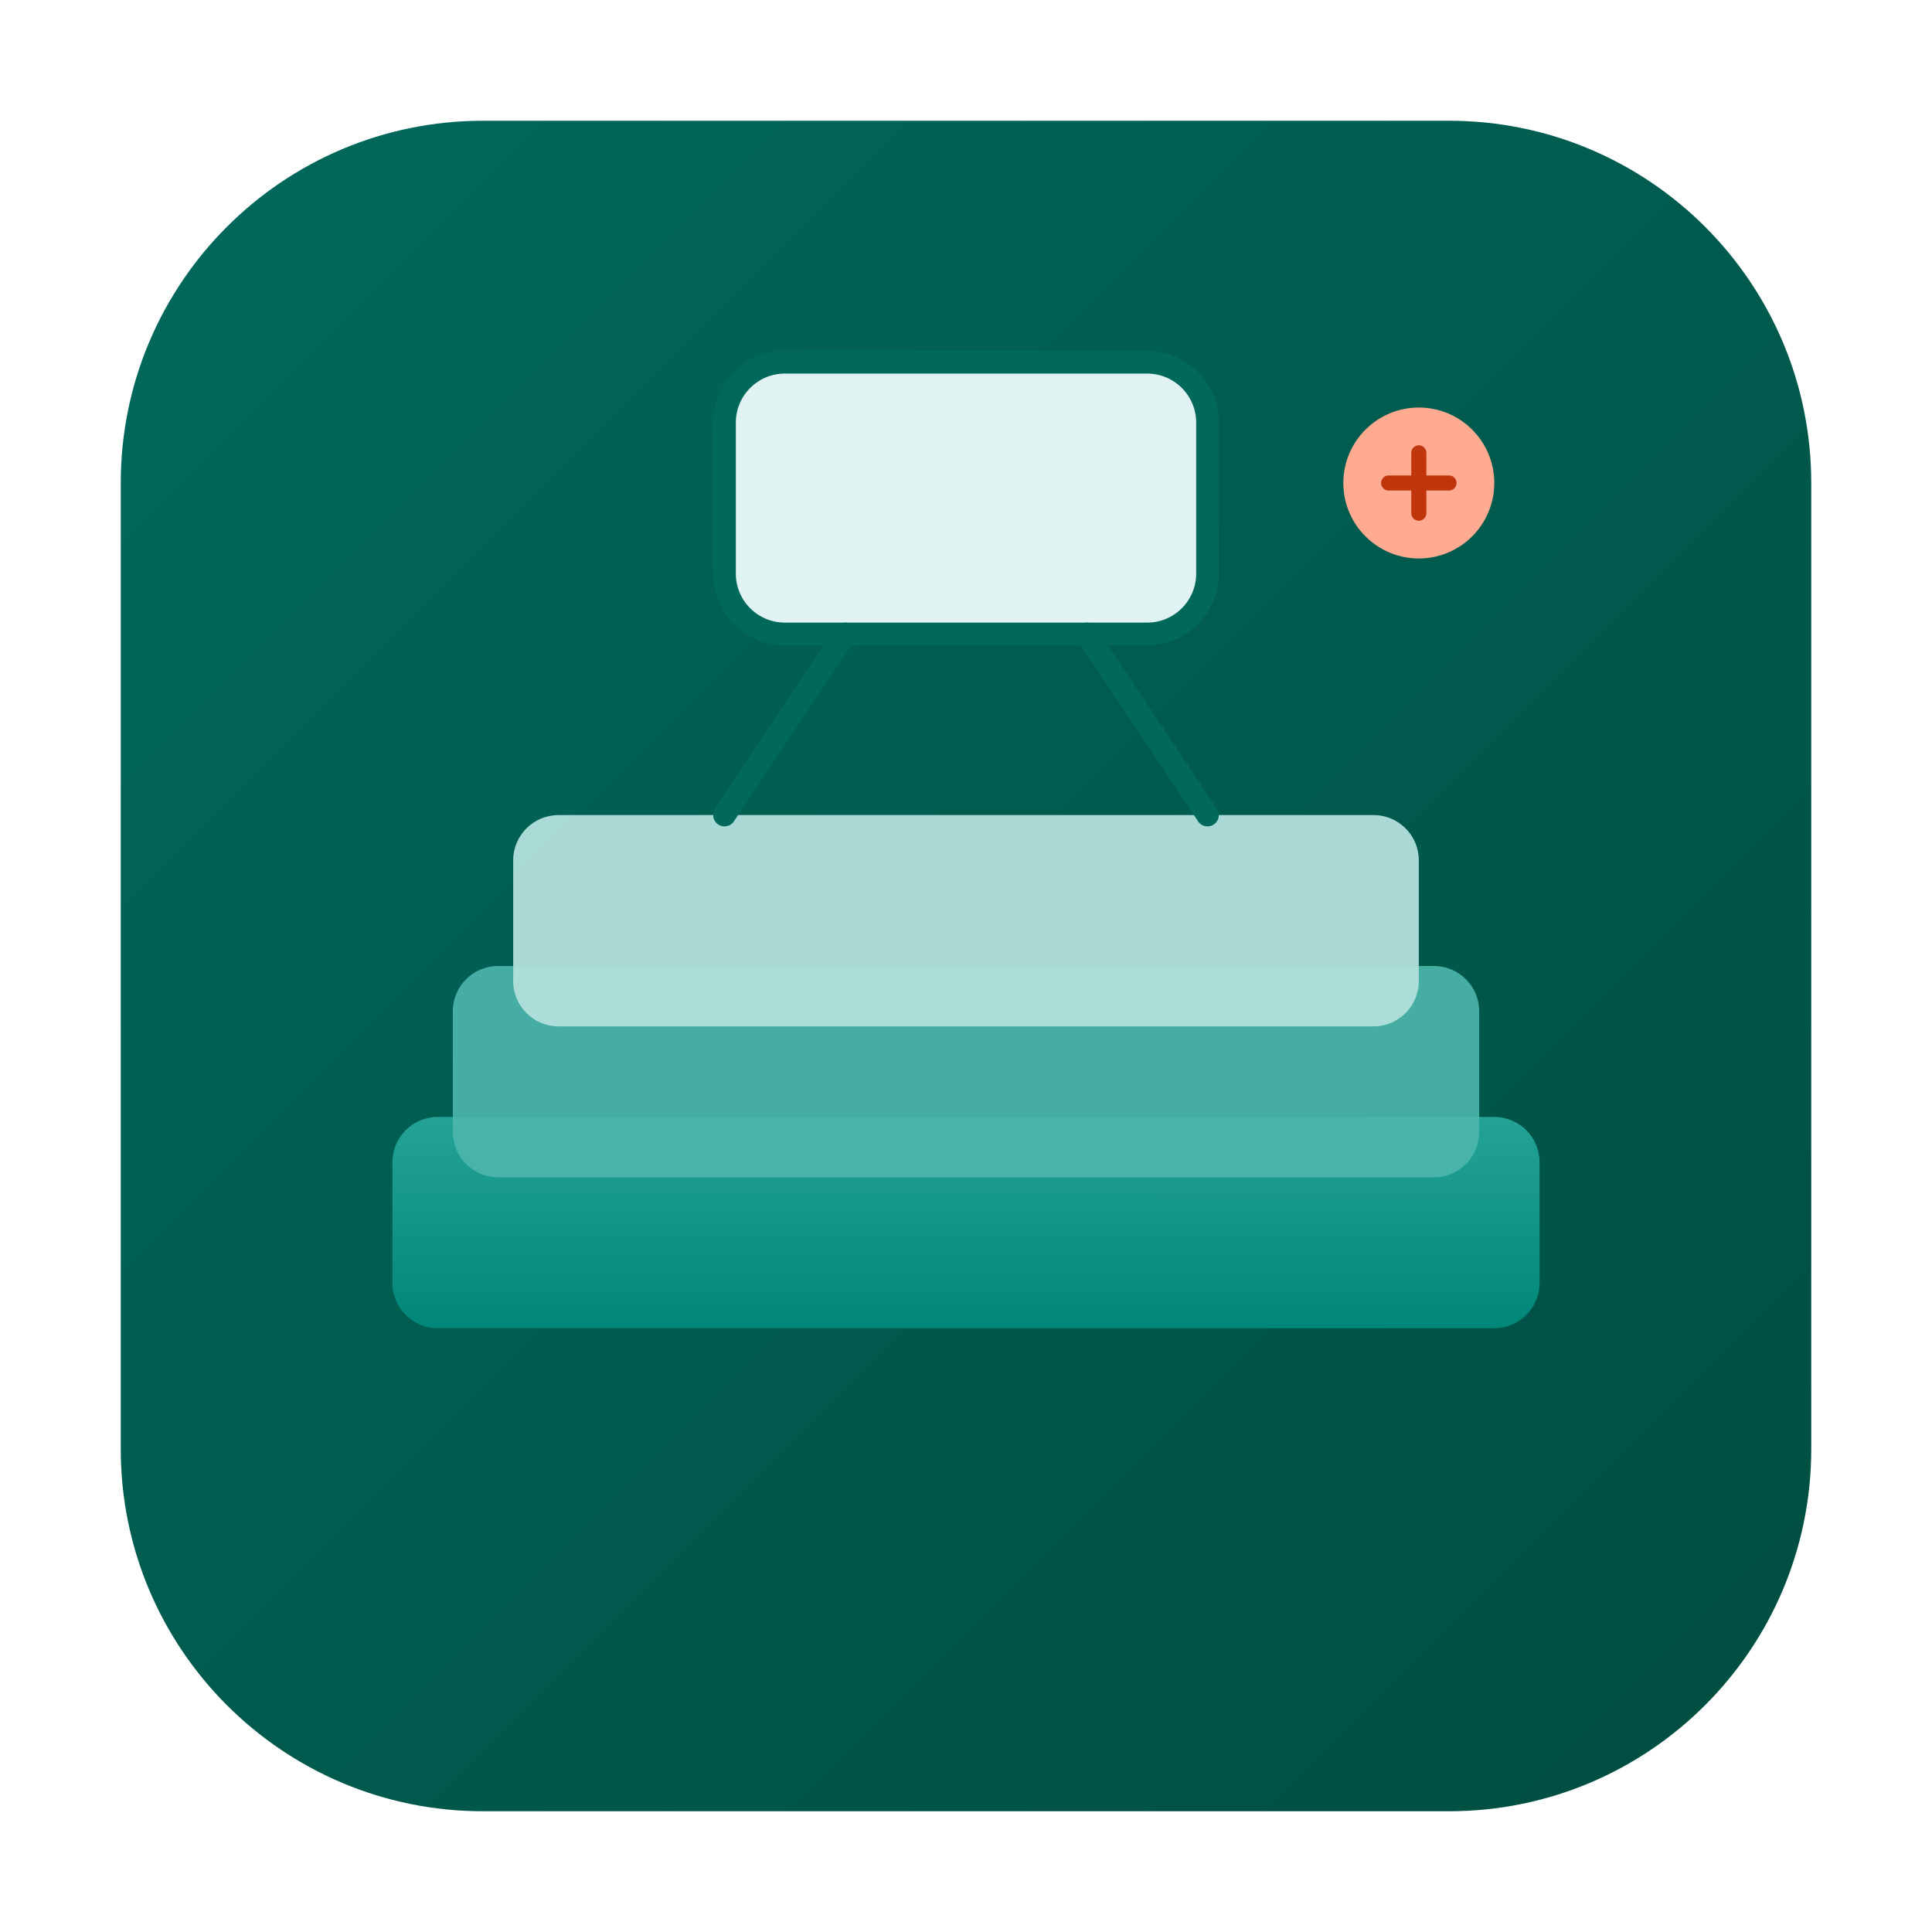
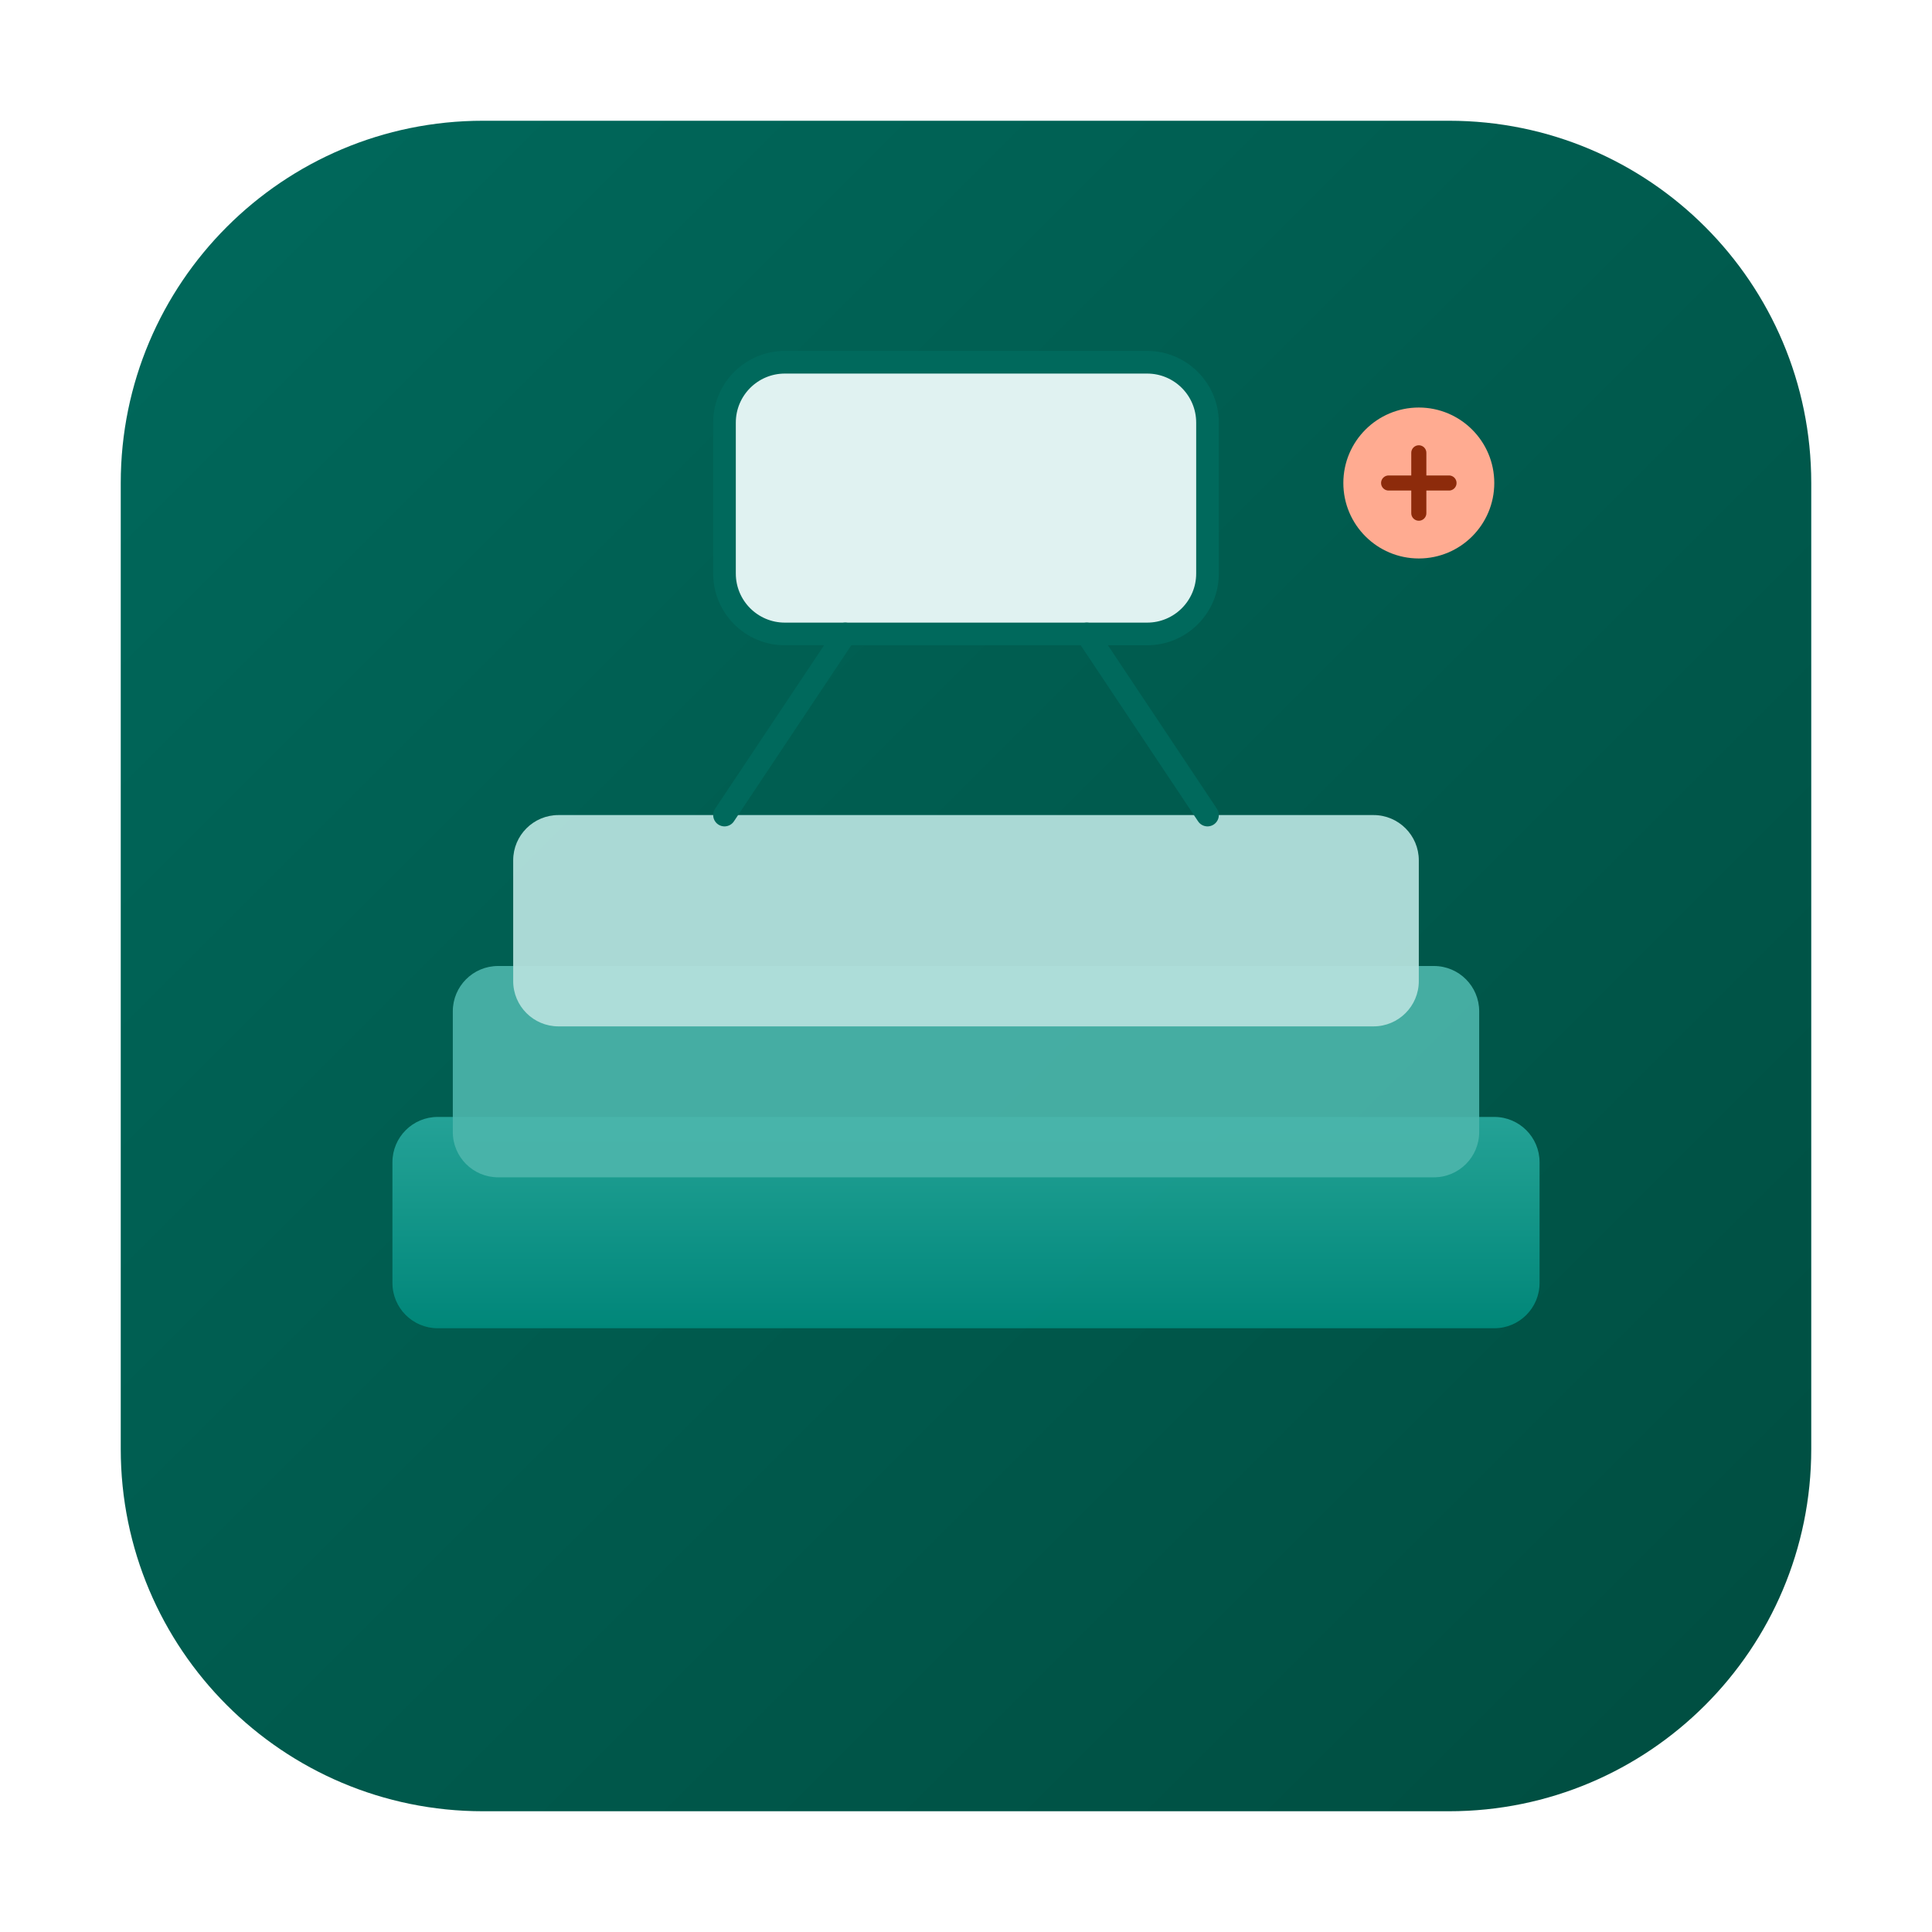
<svg xmlns="http://www.w3.org/2000/svg" viewBox="0 0 256 256" role="img" aria-label="readcon-db">
  <defs>
    <linearGradient id="g" x1="0%" y1="0%" x2="100%" y2="100%">
      <stop offset="0%" style="stop-color:#00695C" />
      <stop offset="100%" style="stop-color:#004D40" />
    </linearGradient>
    <linearGradient id="disk" x1="0%" y1="0%" x2="0%" y2="100%">
      <stop offset="0%" style="stop-color:#26A69A" />
      <stop offset="100%" style="stop-color:#00897B" />
    </linearGradient>
  </defs>
  <rect x="16" y="16" width="224" height="224" rx="48" fill="url(#g)" />
  <rect x="52" y="148" width="152" height="28" rx="6" fill="url(#disk)" opacity="0.95" />
  <rect x="60" y="128" width="136" height="28" rx="6" fill="#4DB6AC" opacity="0.9" />
  <rect x="68" y="108" width="120" height="28" rx="6" fill="#B2DFDB" opacity="0.95" />
  <rect x="96" y="48" width="64" height="36" rx="8" fill="#E0F2F1" stroke="#00695C" stroke-width="3" />
  <line x1="112" y1="84" x2="96" y2="108" stroke="#00695C" stroke-width="3" stroke-linecap="round" />
  <line x1="144" y1="84" x2="160" y2="108" stroke="#00695C" stroke-width="3" stroke-linecap="round" />
  <circle cx="188" cy="64" r="10" fill="#FFAB91" />
-   <path d="M184 64 h8 M188 60 v8" stroke="#BF360C" stroke-width="2" stroke-linecap="round" />
+   <path d="M184 64 h8 M188 60 v8" stroke="#8D2B0B" stroke-width="2" stroke-linecap="round" />
</svg>
